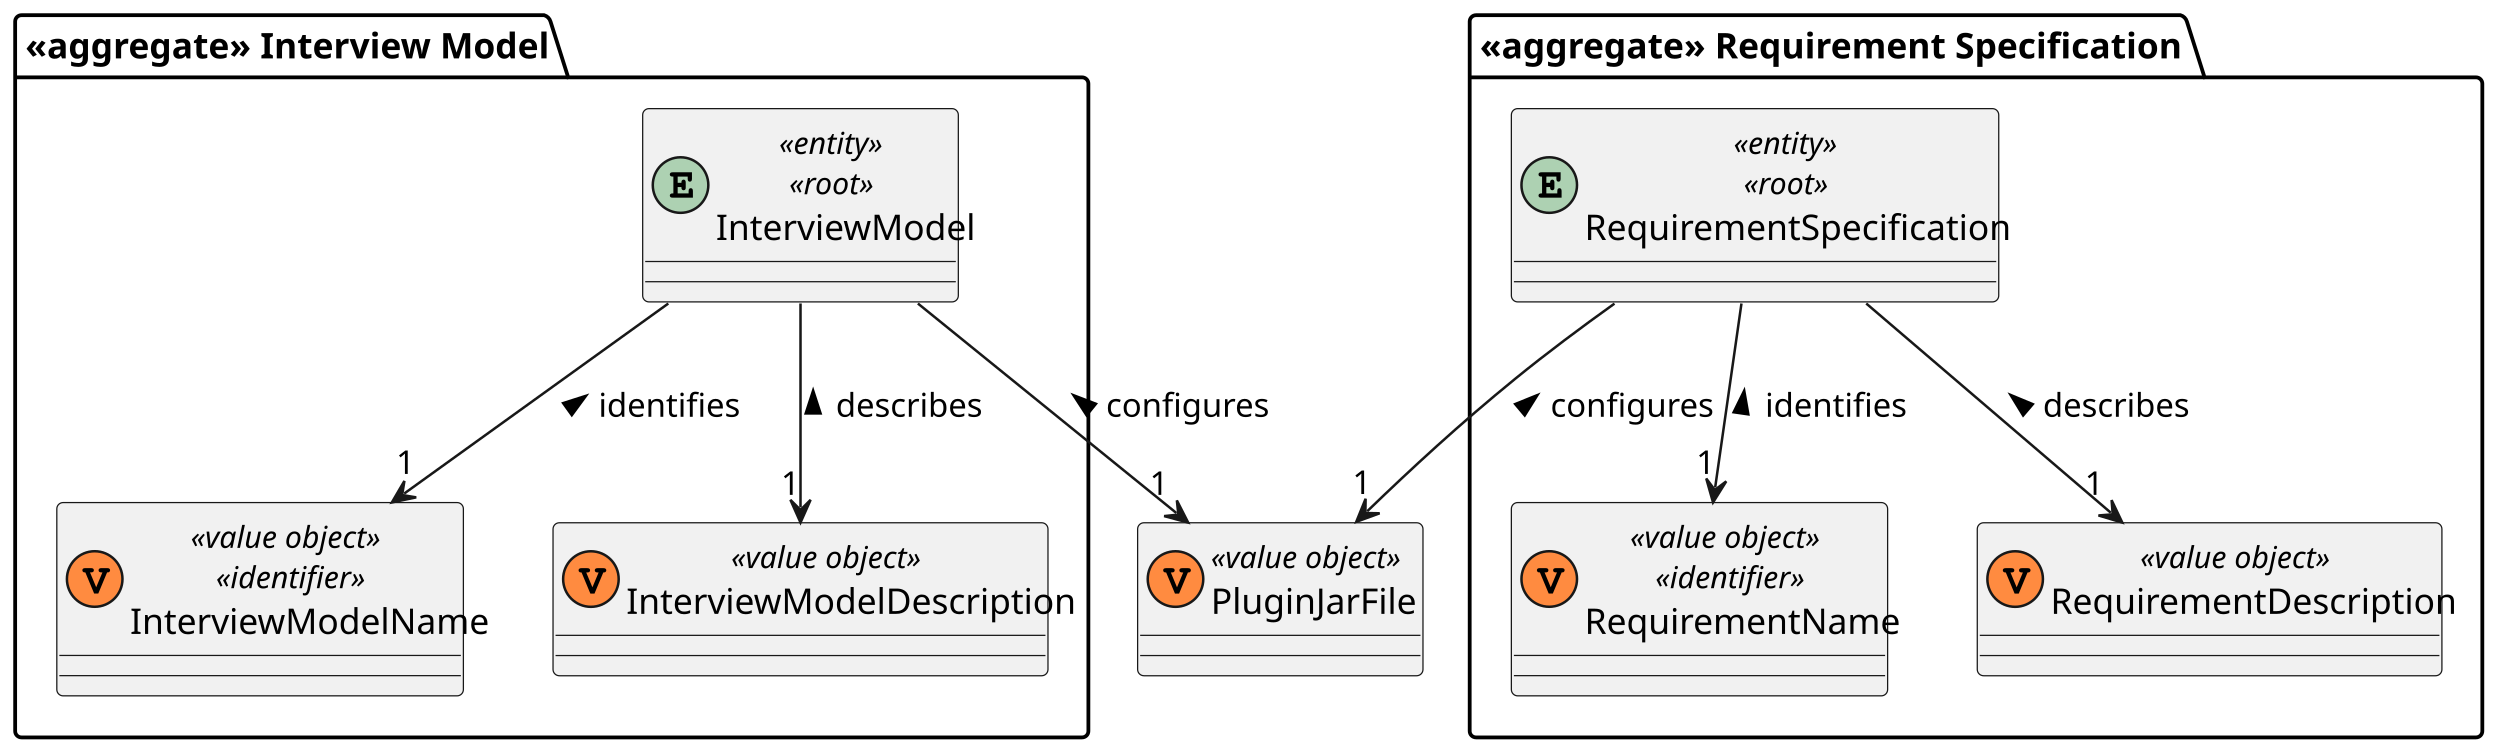
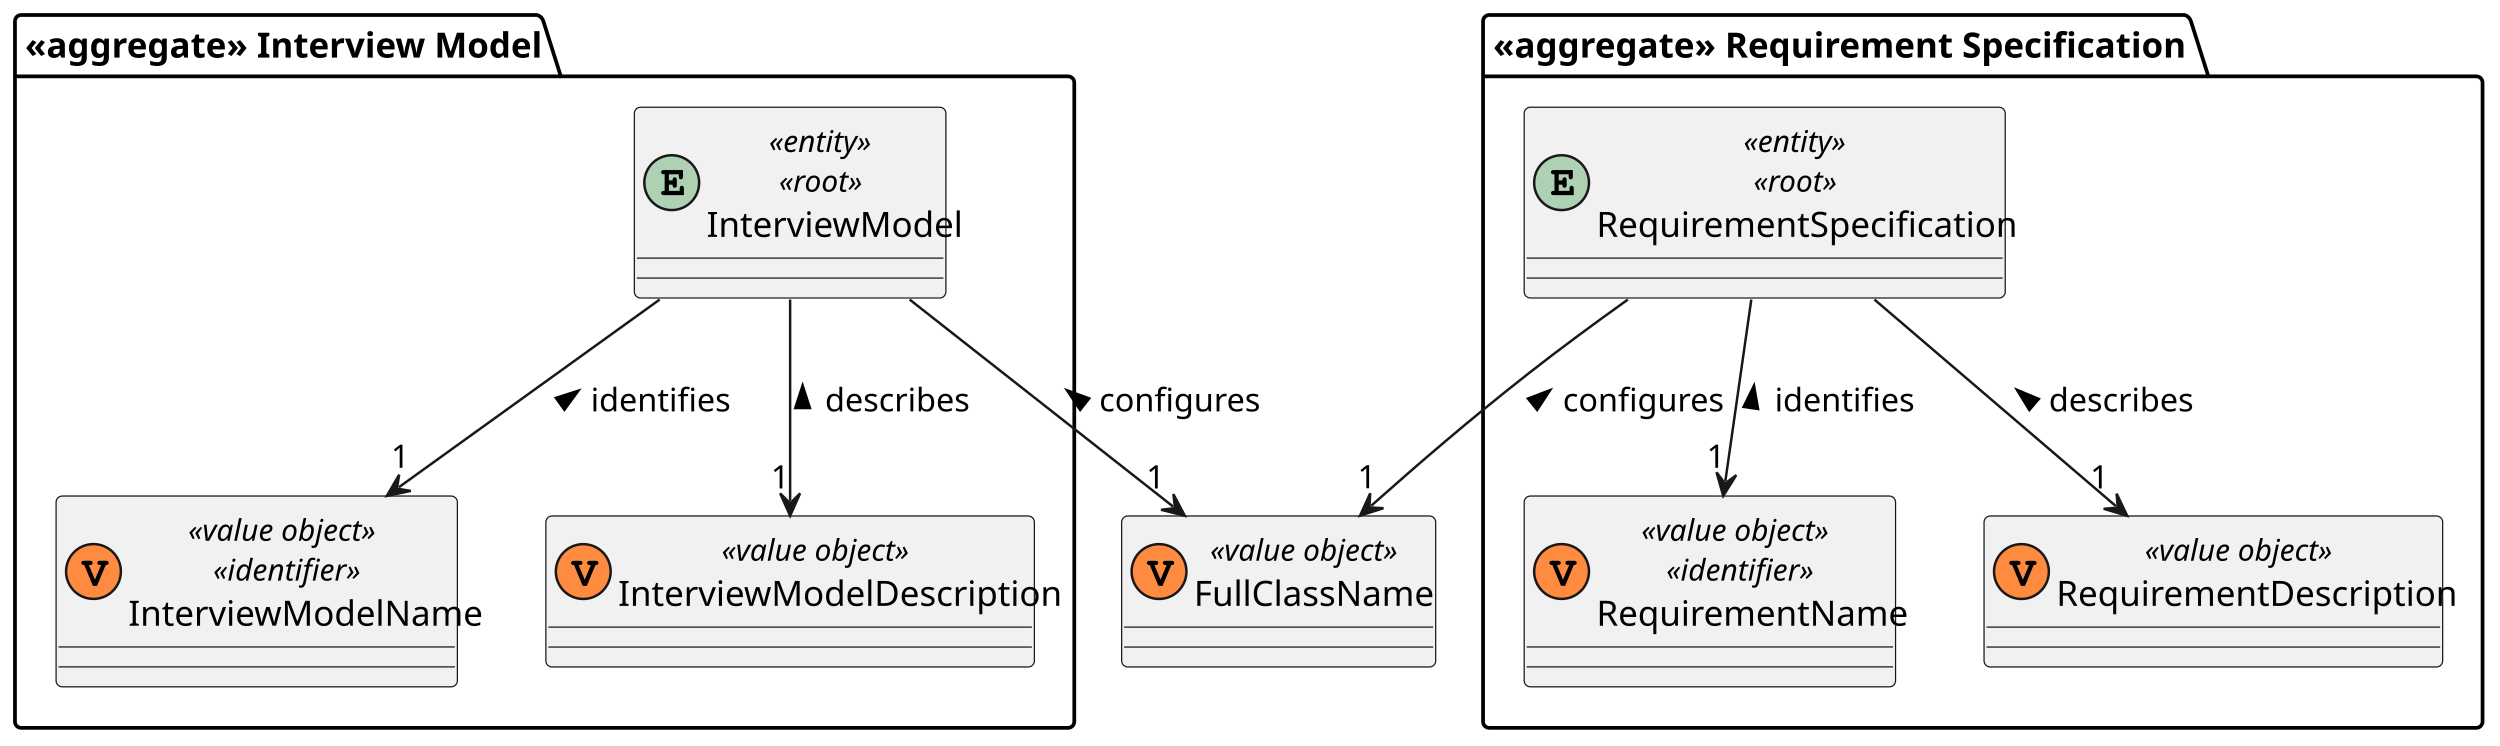
- <svg xmlns="http://www.w3.org/2000/svg" contentStyleType="text/css" height="299px" preserveAspectRatio="none" style="width:990px;height:299px;background:#FFFFFF;" version="1.1" viewBox="0 0 990 299" width="990px" zoomAndPan="magnify">
+ <svg xmlns="http://www.w3.org/2000/svg" contentStyleType="text/css" height="299px" preserveAspectRatio="none" style="width:1003px;height:299px;background:#FFFFFF;" version="1.1" viewBox="0 0 1003 299" width="1003px" zoomAndPan="magnify">
  <defs />
  <g>
    <g id="cluster_&lt;&lt;aggregate&gt;&gt; Interview Model">
      <path d="M8.5,6.014 L215.5,6.014 A3.75,3.75 0 0 1 218,8.514 L225,30.635 L428.5,30.635 A2.5,2.5 0 0 1 431,33.135 L431,289.514 A2.5,2.5 0 0 1 428.5,292.014 L8.5,292.014 A2.5,2.5 0 0 1 6,289.514 L6,8.514 A2.5,2.5 0 0 1 8.5,6.014 " fill="none" style="stroke:#000000;stroke-width:1.5;" />
      <line style="stroke:#000000;stroke-width:1.5;" x1="6" x2="225" y1="30.635" y2="30.635" />
      <text fill="#000000" font-family="sans-serif" font-size="14" font-weight="bold" lengthAdjust="spacing" textLength="206" x="10" y="23.121">«aggregate» Interview Model</text>
    </g>
    <g id="cluster_&lt;&lt;aggregate&gt;&gt; Requirement Specification">
-       <path d="M584.5,6.014 L863.5,6.014 A3.75,3.75 0 0 1 866,8.514 L873,30.635 L980.5,30.635 A2.5,2.5 0 0 1 983,33.135 L983,289.514 A2.5,2.5 0 0 1 980.5,292.014 L584.5,292.014 A2.5,2.5 0 0 1 582,289.514 L582,8.514 A2.5,2.5 0 0 1 584.5,6.014 " fill="none" style="stroke:#000000;stroke-width:1.5;" />
-       <line style="stroke:#000000;stroke-width:1.5;" x1="582" x2="873" y1="30.635" y2="30.635" />
-       <text fill="#000000" font-family="sans-serif" font-size="14" font-weight="bold" lengthAdjust="spacing" textLength="278" x="586" y="23.121">«aggregate» Requirement Specification</text>
+       <path d="M597.5,6.014 L876.5,6.014 A3.75,3.75 0 0 1 879,8.514 L886,30.635 L993.5,30.635 A2.5,2.5 0 0 1 996,33.135 L996,289.514 A2.5,2.5 0 0 1 993.5,292.014 L597.5,292.014 A2.5,2.5 0 0 1 595,289.514 L595,8.514 A2.5,2.5 0 0 1 597.5,6.014 " fill="none" style="stroke:#000000;stroke-width:1.5;" />
+       <line style="stroke:#000000;stroke-width:1.5;" x1="595" x2="886" y1="30.635" y2="30.635" />
+       <text fill="#000000" font-family="sans-serif" font-size="14" font-weight="bold" lengthAdjust="spacing" textLength="278" x="599" y="23.121">«aggregate» Requirement Specification</text>
    </g>
    <g id="elem_InterviewModel">
      <rect codeLine="6" fill="#F1F1F1" height="76.543" id="InterviewModel" rx="2.5" ry="2.5" style="stroke:#181818;stroke-width:0.5;" width="125" x="254.5" y="43.014" />
      <ellipse cx="269.5" cy="73.285" fill="#ADD1B2" rx="11" ry="11" style="stroke:#181818;stroke-width:1.0;" />
      <path d="M268.359,74.082 L268.359,76.582 L272.688,76.582 L272.688,75.66 Q272.688,75.051 272.922,74.785 Q273.172,74.519 273.547,74.519 Q273.922,74.519 274.156,74.785 Q274.391,75.051 274.391,75.66 L274.391,78.285 L266.391,78.285 Q265.766,78.285 265.5,78.051 Q265.25,77.816 265.25,77.426 Q265.25,77.051 265.516,76.816 Q265.781,76.582 266.391,76.582 L266.656,76.582 L266.656,69.926 L266.391,69.926 Q265.766,69.926 265.5,69.691 Q265.25,69.457 265.25,69.066 Q265.25,68.691 265.5,68.457 Q265.766,68.223 266.391,68.223 L274.016,68.223 L274.016,70.816 Q274.016,71.426 273.781,71.691 Q273.562,71.941 273.172,71.941 Q272.797,71.941 272.562,71.691 Q272.328,71.426 272.328,70.816 L272.328,69.926 L268.359,69.926 L268.359,72.379 L269.844,72.379 Q269.844,71.723 269.969,71.535 Q270.234,71.129 270.703,71.129 Q271.078,71.129 271.312,71.394 Q271.547,71.644 271.547,72.254 L271.547,74.223 Q271.547,74.769 271.422,74.957 Q271.156,75.348 270.703,75.348 Q270.234,75.348 269.969,74.941 Q269.844,74.754 269.844,74.082 L268.359,74.082 Z " fill="#000000" />
      <text fill="#000000" font-family="sans-serif" font-size="12" font-style="italic" lengthAdjust="spacing" textLength="43" x="308.5" y="60.963">«entity»</text>
      <text fill="#000000" font-family="sans-serif" font-size="12" font-style="italic" lengthAdjust="spacing" textLength="35" x="312.5" y="76.924">«root»</text>
      <text fill="#000000" font-family="sans-serif" font-size="14" lengthAdjust="spacing" textLength="93" x="283.5" y="95.043">InterviewModel</text>
      <line style="stroke:#181818;stroke-width:0.5;" x1="255.5" x2="378.5" y1="103.557" y2="103.557" />
      <line style="stroke:#181818;stroke-width:0.5;" x1="255.5" x2="378.5" y1="111.557" y2="111.557" />
    </g>
    <g id="elem_InterviewModelName">
      <rect codeLine="7" fill="#F1F1F1" height="76.543" id="InterviewModelName" rx="2.5" ry="2.5" style="stroke:#181818;stroke-width:0.5;" width="161" x="22.5" y="199.014" />
      <ellipse cx="37.5" cy="229.285" fill="#FF8B40" rx="11" ry="11" style="stroke:#181818;stroke-width:1.0;" />
      <path d="M38.094,232.551 L40.562,226.676 L40.172,226.676 Q39.562,226.676 39.297,226.441 Q39.031,226.207 39.031,225.816 Q39.031,225.441 39.297,225.207 Q39.562,224.973 40.172,224.973 L42.453,224.973 Q43.062,224.973 43.328,225.207 Q43.594,225.441 43.594,225.816 Q43.594,226.285 43.188,226.551 Q43,226.676 42.406,226.676 L38.922,235.035 L37.281,235.035 L33.797,226.676 Q33.203,226.676 33.016,226.551 Q32.609,226.285 32.609,225.816 Q32.609,225.441 32.875,225.207 Q33.141,224.973 33.75,224.973 L36.047,224.973 Q36.656,224.973 36.906,225.207 Q37.172,225.441 37.172,225.816 Q37.172,226.207 36.906,226.441 Q36.656,226.676 36.047,226.676 L35.641,226.676 L38.094,232.551 Z " fill="#000000" />
      <text fill="#000000" font-family="sans-serif" font-size="12" font-style="italic" lengthAdjust="spacing" textLength="81" x="75.5" y="216.963">«value object»</text>
      <text fill="#000000" font-family="sans-serif" font-size="12" font-style="italic" lengthAdjust="spacing" textLength="61" x="85.5" y="232.924">«identifier»</text>
      <text fill="#000000" font-family="sans-serif" font-size="14" lengthAdjust="spacing" textLength="129" x="51.5" y="251.043">InterviewModelName</text>
      <line style="stroke:#181818;stroke-width:0.5;" x1="23.5" x2="182.5" y1="259.557" y2="259.557" />
      <line style="stroke:#181818;stroke-width:0.5;" x1="23.5" x2="182.5" y1="267.557" y2="267.557" />
    </g>
    <g id="elem_InterviewModelDescription">
      <rect codeLine="8" fill="#F1F1F1" height="60.582" id="InterviewModelDescription" rx="2.5" ry="2.5" style="stroke:#181818;stroke-width:0.5;" width="196" x="219" y="207.014" />
      <ellipse cx="234" cy="229.305" fill="#FF8B40" rx="11" ry="11" style="stroke:#181818;stroke-width:1.0;" />
      <path d="M234.594,232.57 L237.062,226.695 L236.672,226.695 Q236.062,226.695 235.797,226.461 Q235.531,226.227 235.531,225.836 Q235.531,225.461 235.797,225.227 Q236.062,224.992 236.672,224.992 L238.953,224.992 Q239.562,224.992 239.828,225.227 Q240.094,225.461 240.094,225.836 Q240.094,226.305 239.688,226.57 Q239.5,226.695 238.906,226.695 L235.422,235.055 L233.781,235.055 L230.297,226.695 Q229.703,226.695 229.516,226.57 Q229.109,226.305 229.109,225.836 Q229.109,225.461 229.375,225.227 Q229.641,224.992 230.25,224.992 L232.547,224.992 Q233.156,224.992 233.406,225.227 Q233.672,225.461 233.672,225.836 Q233.672,226.227 233.406,226.461 Q233.156,226.695 232.547,226.695 L232.141,226.695 L234.594,232.57 Z " fill="#000000" />
      <text fill="#000000" font-family="sans-serif" font-size="12" font-style="italic" lengthAdjust="spacing" textLength="81" x="289.5" y="224.963">«value object»</text>
      <text fill="#000000" font-family="sans-serif" font-size="14" lengthAdjust="spacing" textLength="164" x="248" y="243.082">InterviewModelDescription</text>
      <line style="stroke:#181818;stroke-width:0.5;" x1="220" x2="414" y1="251.596" y2="251.596" />
      <line style="stroke:#181818;stroke-width:0.5;" x1="220" x2="414" y1="259.596" y2="259.596" />
    </g>
    <g id="elem_RequirementSpecification">
-       <rect codeLine="12" fill="#F1F1F1" height="76.543" id="RequirementSpecification" rx="2.5" ry="2.5" style="stroke:#181818;stroke-width:0.5;" width="193" x="598.5" y="43.014" />
-       <ellipse cx="613.5" cy="73.285" fill="#ADD1B2" rx="11" ry="11" style="stroke:#181818;stroke-width:1.0;" />
-       <path d="M612.359,74.082 L612.359,76.582 L616.688,76.582 L616.688,75.66 Q616.688,75.051 616.922,74.785 Q617.172,74.519 617.547,74.519 Q617.922,74.519 618.156,74.785 Q618.391,75.051 618.391,75.66 L618.391,78.285 L610.391,78.285 Q609.766,78.285 609.5,78.051 Q609.25,77.816 609.25,77.426 Q609.25,77.051 609.516,76.816 Q609.781,76.582 610.391,76.582 L610.656,76.582 L610.656,69.926 L610.391,69.926 Q609.766,69.926 609.5,69.691 Q609.25,69.457 609.25,69.066 Q609.25,68.691 609.5,68.457 Q609.766,68.223 610.391,68.223 L618.016,68.223 L618.016,70.816 Q618.016,71.426 617.781,71.691 Q617.562,71.941 617.172,71.941 Q616.797,71.941 616.562,71.691 Q616.328,71.426 616.328,70.816 L616.328,69.926 L612.359,69.926 L612.359,72.379 L613.844,72.379 Q613.844,71.723 613.969,71.535 Q614.234,71.129 614.703,71.129 Q615.078,71.129 615.312,71.394 Q615.547,71.644 615.547,72.254 L615.547,74.223 Q615.547,74.769 615.422,74.957 Q615.156,75.348 614.703,75.348 Q614.234,75.348 613.969,74.941 Q613.844,74.754 613.844,74.082 L612.359,74.082 Z " fill="#000000" />
-       <text fill="#000000" font-family="sans-serif" font-size="12" font-style="italic" lengthAdjust="spacing" textLength="43" x="686.5" y="60.963">«entity»</text>
-       <text fill="#000000" font-family="sans-serif" font-size="12" font-style="italic" lengthAdjust="spacing" textLength="35" x="690.5" y="76.924">«root»</text>
-       <text fill="#000000" font-family="sans-serif" font-size="14" lengthAdjust="spacing" textLength="161" x="627.5" y="95.043">RequirementSpecification</text>
-       <line style="stroke:#181818;stroke-width:0.5;" x1="599.5" x2="790.5" y1="103.557" y2="103.557" />
-       <line style="stroke:#181818;stroke-width:0.5;" x1="599.5" x2="790.5" y1="111.557" y2="111.557" />
+       <rect codeLine="12" fill="#F1F1F1" height="76.543" id="RequirementSpecification" rx="2.5" ry="2.5" style="stroke:#181818;stroke-width:0.5;" width="193" x="611.5" y="43.014" />
+       <ellipse cx="626.5" cy="73.285" fill="#ADD1B2" rx="11" ry="11" style="stroke:#181818;stroke-width:1.0;" />
+       <path d="M625.359,74.082 L625.359,76.582 L629.688,76.582 L629.688,75.66 Q629.688,75.051 629.922,74.785 Q630.172,74.519 630.547,74.519 Q630.922,74.519 631.156,74.785 Q631.391,75.051 631.391,75.66 L631.391,78.285 L623.391,78.285 Q622.766,78.285 622.5,78.051 Q622.25,77.816 622.25,77.426 Q622.25,77.051 622.516,76.816 Q622.781,76.582 623.391,76.582 L623.656,76.582 L623.656,69.926 L623.391,69.926 Q622.766,69.926 622.5,69.691 Q622.25,69.457 622.25,69.066 Q622.25,68.691 622.5,68.457 Q622.766,68.223 623.391,68.223 L631.016,68.223 L631.016,70.816 Q631.016,71.426 630.781,71.691 Q630.562,71.941 630.172,71.941 Q629.797,71.941 629.562,71.691 Q629.328,71.426 629.328,70.816 L629.328,69.926 L625.359,69.926 L625.359,72.379 L626.844,72.379 Q626.844,71.723 626.969,71.535 Q627.234,71.129 627.703,71.129 Q628.078,71.129 628.312,71.394 Q628.547,71.644 628.547,72.254 L628.547,74.223 Q628.547,74.769 628.422,74.957 Q628.156,75.348 627.703,75.348 Q627.234,75.348 626.969,74.941 Q626.844,74.754 626.844,74.082 L625.359,74.082 Z " fill="#000000" />
+       <text fill="#000000" font-family="sans-serif" font-size="12" font-style="italic" lengthAdjust="spacing" textLength="43" x="699.5" y="60.963">«entity»</text>
+       <text fill="#000000" font-family="sans-serif" font-size="12" font-style="italic" lengthAdjust="spacing" textLength="35" x="703.5" y="76.924">«root»</text>
+       <text fill="#000000" font-family="sans-serif" font-size="14" lengthAdjust="spacing" textLength="161" x="640.5" y="95.043">RequirementSpecification</text>
+       <line style="stroke:#181818;stroke-width:0.5;" x1="612.5" x2="803.5" y1="103.557" y2="103.557" />
+       <line style="stroke:#181818;stroke-width:0.5;" x1="612.5" x2="803.5" y1="111.557" y2="111.557" />
    </g>
    <g id="elem_RequirementName">
-       <rect codeLine="13" fill="#F1F1F1" height="76.543" id="RequirementName" rx="2.5" ry="2.5" style="stroke:#181818;stroke-width:0.5;" width="149" x="598.5" y="199.014" />
-       <ellipse cx="613.5" cy="229.285" fill="#FF8B40" rx="11" ry="11" style="stroke:#181818;stroke-width:1.0;" />
-       <path d="M614.094,232.551 L616.562,226.676 L616.172,226.676 Q615.562,226.676 615.297,226.441 Q615.031,226.207 615.031,225.816 Q615.031,225.441 615.297,225.207 Q615.562,224.973 616.172,224.973 L618.453,224.973 Q619.062,224.973 619.328,225.207 Q619.594,225.441 619.594,225.816 Q619.594,226.285 619.188,226.551 Q619,226.676 618.406,226.676 L614.922,235.035 L613.281,235.035 L609.797,226.676 Q609.203,226.676 609.016,226.551 Q608.609,226.285 608.609,225.816 Q608.609,225.441 608.875,225.207 Q609.141,224.973 609.75,224.973 L612.047,224.973 Q612.656,224.973 612.906,225.207 Q613.172,225.441 613.172,225.816 Q613.172,226.207 612.906,226.441 Q612.656,226.676 612.047,226.676 L611.641,226.676 L614.094,232.551 Z " fill="#000000" />
-       <text fill="#000000" font-family="sans-serif" font-size="12" font-style="italic" lengthAdjust="spacing" textLength="81" x="645.5" y="216.963">«value object»</text>
-       <text fill="#000000" font-family="sans-serif" font-size="12" font-style="italic" lengthAdjust="spacing" textLength="61" x="655.5" y="232.924">«identifier»</text>
-       <text fill="#000000" font-family="sans-serif" font-size="14" lengthAdjust="spacing" textLength="117" x="627.5" y="251.043">RequirementName</text>
-       <line style="stroke:#181818;stroke-width:0.5;" x1="599.5" x2="746.5" y1="259.557" y2="259.557" />
-       <line style="stroke:#181818;stroke-width:0.5;" x1="599.5" x2="746.5" y1="267.557" y2="267.557" />
+       <rect codeLine="13" fill="#F1F1F1" height="76.543" id="RequirementName" rx="2.5" ry="2.5" style="stroke:#181818;stroke-width:0.5;" width="149" x="611.5" y="199.014" />
+       <ellipse cx="626.5" cy="229.285" fill="#FF8B40" rx="11" ry="11" style="stroke:#181818;stroke-width:1.0;" />
+       <path d="M627.094,232.551 L629.562,226.676 L629.172,226.676 Q628.562,226.676 628.297,226.441 Q628.031,226.207 628.031,225.816 Q628.031,225.441 628.297,225.207 Q628.562,224.973 629.172,224.973 L631.453,224.973 Q632.062,224.973 632.328,225.207 Q632.594,225.441 632.594,225.816 Q632.594,226.285 632.188,226.551 Q632,226.676 631.406,226.676 L627.922,235.035 L626.281,235.035 L622.797,226.676 Q622.203,226.676 622.016,226.551 Q621.609,226.285 621.609,225.816 Q621.609,225.441 621.875,225.207 Q622.141,224.973 622.75,224.973 L625.047,224.973 Q625.656,224.973 625.906,225.207 Q626.172,225.441 626.172,225.816 Q626.172,226.207 625.906,226.441 Q625.656,226.676 625.047,226.676 L624.641,226.676 L627.094,232.551 Z " fill="#000000" />
+       <text fill="#000000" font-family="sans-serif" font-size="12" font-style="italic" lengthAdjust="spacing" textLength="81" x="658.5" y="216.963">«value object»</text>
+       <text fill="#000000" font-family="sans-serif" font-size="12" font-style="italic" lengthAdjust="spacing" textLength="61" x="668.5" y="232.924">«identifier»</text>
+       <text fill="#000000" font-family="sans-serif" font-size="14" lengthAdjust="spacing" textLength="117" x="640.5" y="251.043">RequirementName</text>
+       <line style="stroke:#181818;stroke-width:0.5;" x1="612.5" x2="759.5" y1="259.557" y2="259.557" />
+       <line style="stroke:#181818;stroke-width:0.5;" x1="612.5" x2="759.5" y1="267.557" y2="267.557" />
    </g>
    <g id="elem_RequirementDescription">
-       <rect codeLine="14" fill="#F1F1F1" height="60.582" id="RequirementDescription" rx="2.5" ry="2.5" style="stroke:#181818;stroke-width:0.5;" width="184" x="783" y="207.014" />
-       <ellipse cx="798" cy="229.305" fill="#FF8B40" rx="11" ry="11" style="stroke:#181818;stroke-width:1.0;" />
-       <path d="M798.594,232.57 L801.062,226.695 L800.672,226.695 Q800.062,226.695 799.797,226.461 Q799.531,226.227 799.531,225.836 Q799.531,225.461 799.797,225.227 Q800.062,224.992 800.672,224.992 L802.953,224.992 Q803.562,224.992 803.828,225.227 Q804.094,225.461 804.094,225.836 Q804.094,226.305 803.688,226.57 Q803.5,226.695 802.906,226.695 L799.422,235.055 L797.781,235.055 L794.297,226.695 Q793.703,226.695 793.516,226.57 Q793.109,226.305 793.109,225.836 Q793.109,225.461 793.375,225.227 Q793.641,224.992 794.25,224.992 L796.547,224.992 Q797.156,224.992 797.406,225.227 Q797.672,225.461 797.672,225.836 Q797.672,226.227 797.406,226.461 Q797.156,226.695 796.547,226.695 L796.141,226.695 L798.594,232.57 Z " fill="#000000" />
-       <text fill="#000000" font-family="sans-serif" font-size="12" font-style="italic" lengthAdjust="spacing" textLength="81" x="847.5" y="224.963">«value object»</text>
-       <text fill="#000000" font-family="sans-serif" font-size="14" lengthAdjust="spacing" textLength="152" x="812" y="243.082">RequirementDescription</text>
-       <line style="stroke:#181818;stroke-width:0.5;" x1="784" x2="966" y1="251.596" y2="251.596" />
-       <line style="stroke:#181818;stroke-width:0.5;" x1="784" x2="966" y1="259.596" y2="259.596" />
+       <rect codeLine="14" fill="#F1F1F1" height="60.582" id="RequirementDescription" rx="2.5" ry="2.5" style="stroke:#181818;stroke-width:0.5;" width="184" x="796" y="207.014" />
+       <ellipse cx="811" cy="229.305" fill="#FF8B40" rx="11" ry="11" style="stroke:#181818;stroke-width:1.0;" />
+       <path d="M811.594,232.57 L814.062,226.695 L813.672,226.695 Q813.062,226.695 812.797,226.461 Q812.531,226.227 812.531,225.836 Q812.531,225.461 812.797,225.227 Q813.062,224.992 813.672,224.992 L815.953,224.992 Q816.562,224.992 816.828,225.227 Q817.094,225.461 817.094,225.836 Q817.094,226.305 816.688,226.57 Q816.5,226.695 815.906,226.695 L812.422,235.055 L810.781,235.055 L807.297,226.695 Q806.703,226.695 806.516,226.57 Q806.109,226.305 806.109,225.836 Q806.109,225.461 806.375,225.227 Q806.641,224.992 807.25,224.992 L809.547,224.992 Q810.156,224.992 810.406,225.227 Q810.672,225.461 810.672,225.836 Q810.672,226.227 810.406,226.461 Q810.156,226.695 809.547,226.695 L809.141,226.695 L811.594,232.57 Z " fill="#000000" />
+       <text fill="#000000" font-family="sans-serif" font-size="12" font-style="italic" lengthAdjust="spacing" textLength="81" x="860.5" y="224.963">«value object»</text>
+       <text fill="#000000" font-family="sans-serif" font-size="14" lengthAdjust="spacing" textLength="152" x="825" y="243.082">RequirementDescription</text>
+       <line style="stroke:#181818;stroke-width:0.5;" x1="797" x2="979" y1="251.596" y2="251.596" />
+       <line style="stroke:#181818;stroke-width:0.5;" x1="797" x2="979" y1="259.596" y2="259.596" />
    </g>
-     <g id="elem_PluginJarFile">
-       <rect codeLine="3" fill="#F1F1F1" height="60.582" id="PluginJarFile" rx="2.5" ry="2.5" style="stroke:#181818;stroke-width:0.5;" width="113" x="450.5" y="207.014" />
-       <ellipse cx="465.5" cy="229.305" fill="#FF8B40" rx="11" ry="11" style="stroke:#181818;stroke-width:1.0;" />
-       <path d="M466.094,232.57 L468.562,226.695 L468.172,226.695 Q467.562,226.695 467.297,226.461 Q467.031,226.227 467.031,225.836 Q467.031,225.461 467.297,225.227 Q467.562,224.992 468.172,224.992 L470.453,224.992 Q471.062,224.992 471.328,225.227 Q471.594,225.461 471.594,225.836 Q471.594,226.305 471.188,226.57 Q471,226.695 470.406,226.695 L466.922,235.055 L465.281,235.055 L461.797,226.695 Q461.203,226.695 461.016,226.57 Q460.609,226.305 460.609,225.836 Q460.609,225.461 460.875,225.227 Q461.141,224.992 461.75,224.992 L464.047,224.992 Q464.656,224.992 464.906,225.227 Q465.172,225.461 465.172,225.836 Q465.172,226.227 464.906,226.461 Q464.656,226.695 464.047,226.695 L463.641,226.695 L466.094,232.57 Z " fill="#000000" />
-       <text fill="#000000" font-family="sans-serif" font-size="12" font-style="italic" lengthAdjust="spacing" textLength="81" x="479.5" y="224.963">«value object»</text>
-       <text fill="#000000" font-family="sans-serif" font-size="14" lengthAdjust="spacing" textLength="81" x="479.5" y="243.082">PluginJarFile</text>
-       <line style="stroke:#181818;stroke-width:0.5;" x1="451.5" x2="562.5" y1="251.596" y2="251.596" />
-       <line style="stroke:#181818;stroke-width:0.5;" x1="451.5" x2="562.5" y1="259.596" y2="259.596" />
+     <g id="elem_FullClassName">
+       <rect codeLine="3" fill="#F1F1F1" height="60.582" id="FullClassName" rx="2.5" ry="2.5" style="stroke:#181818;stroke-width:0.5;" width="126" x="450" y="207.014" />
+       <ellipse cx="465" cy="229.305" fill="#FF8B40" rx="11" ry="11" style="stroke:#181818;stroke-width:1.0;" />
+       <path d="M465.594,232.57 L468.062,226.695 L467.672,226.695 Q467.062,226.695 466.797,226.461 Q466.531,226.227 466.531,225.836 Q466.531,225.461 466.797,225.227 Q467.062,224.992 467.672,224.992 L469.953,224.992 Q470.562,224.992 470.828,225.227 Q471.094,225.461 471.094,225.836 Q471.094,226.305 470.688,226.57 Q470.5,226.695 469.906,226.695 L466.422,235.055 L464.781,235.055 L461.297,226.695 Q460.703,226.695 460.516,226.57 Q460.109,226.305 460.109,225.836 Q460.109,225.461 460.375,225.227 Q460.641,224.992 461.25,224.992 L463.547,224.992 Q464.156,224.992 464.406,225.227 Q464.672,225.461 464.672,225.836 Q464.672,226.227 464.406,226.461 Q464.156,226.695 463.547,226.695 L463.141,226.695 L465.594,232.57 Z " fill="#000000" />
+       <text fill="#000000" font-family="sans-serif" font-size="12" font-style="italic" lengthAdjust="spacing" textLength="81" x="485.5" y="224.963">«value object»</text>
+       <text fill="#000000" font-family="sans-serif" font-size="14" lengthAdjust="spacing" textLength="94" x="479" y="243.082">FullClassName</text>
+       <line style="stroke:#181818;stroke-width:0.5;" x1="451" x2="575" y1="251.596" y2="251.596" />
+       <line style="stroke:#181818;stroke-width:0.5;" x1="451" x2="575" y1="259.596" y2="259.596" />
    </g>
    <g id="link_InterviewModel_InterviewModelName">
      <path codeLine="17" d="M264.65,120.184 C231.36,144.144 193.3,171.529 160.05,195.459 " fill="none" id="InterviewModel-to-InterviewModelName" style="stroke:#181818;stroke-width:1.0;" />
      <polygon fill="#181818" points="155.18,198.964,164.821,196.953,159.238,196.043,160.148,190.46,155.18,198.964" style="stroke:#181818;stroke-width:1.0;" />
      <polygon fill="#000000" points="232.058,156.739,223,159.637,226.433,164.407,232.058,156.739" style="stroke:#000000;stroke-width:1.0;" />
      <text fill="#000000" font-family="sans-serif" font-size="13" lengthAdjust="spacing" textLength="51" x="237" y="165.042">identifies</text>
      <text fill="#000000" font-family="sans-serif" font-size="13" lengthAdjust="spacing" textLength="7" x="156.851" y="187.678">1</text>
    </g>
    <g id="link_InterviewModel_InterviewModelDescription">
      <path codeLine="18" d="M317,120.184 C317,146.904 317,176.244 317,200.934 " fill="none" id="InterviewModel-to-InterviewModelDescription" style="stroke:#181818;stroke-width:1.0;" />
      <polygon fill="#181818" points="317,206.934,321,197.934,317,201.934,313,197.934,317,206.934" style="stroke:#181818;stroke-width:1.0;" />
      <polygon fill="#000000" points="322,154.659,319.061,163.704,324.939,163.704,322,154.659" style="stroke:#000000;stroke-width:1.0;" />
      <text fill="#000000" font-family="sans-serif" font-size="13" lengthAdjust="spacing" textLength="56" x="331" y="165.042">describes</text>
      <text fill="#000000" font-family="sans-serif" font-size="13" lengthAdjust="spacing" textLength="7" x="309.278" y="195.975">1</text>
    </g>
-     <g id="link_InterviewModel_PluginJarFile">
-       <path codeLine="19" d="M363.48,120.184 C396.44,146.904 435.389,178.465 465.849,203.155 " fill="none" id="InterviewModel-to-PluginJarFile" style="stroke:#181818;stroke-width:1.0;" />
-       <polygon fill="#181818" points="470.51,206.934,466.037,198.159,466.626,203.785,461,204.374,470.51,206.934" style="stroke:#181818;stroke-width:1.0;" />
-       <polygon fill="#000000" points="425.116,156.511,430.292,164.489,433.993,159.923,425.116,156.511" style="stroke:#000000;stroke-width:1.0;" />
-       <text fill="#000000" font-family="sans-serif" font-size="13" lengthAdjust="spacing" textLength="59" x="438" y="165.042">configures</text>
-       <text fill="#000000" font-family="sans-serif" font-size="13" lengthAdjust="spacing" textLength="7" x="455.262" y="195.975">1</text>
+     <g id="link_InterviewModel_FullClassName">
+       <path codeLine="19" d="M364.95,120.184 C398.95,146.904 439.212,178.537 470.642,203.227 " fill="none" id="InterviewModel-to-FullClassName" style="stroke:#181818;stroke-width:1.0;" />
+       <polygon fill="#181818" points="475.36,206.934,470.754,198.228,471.428,203.845,465.812,204.519,475.36,206.934" style="stroke:#181818;stroke-width:1.0;" />
+       <polygon fill="#000000" points="428.068,156.57,433.365,164.469,436.997,159.847,428.068,156.57" style="stroke:#000000;stroke-width:1.0;" />
+       <text fill="#000000" font-family="sans-serif" font-size="13" lengthAdjust="spacing" textLength="59" x="441" y="165.042">configures</text>
+       <text fill="#000000" font-family="sans-serif" font-size="13" lengthAdjust="spacing" textLength="7" x="459.875" y="195.975">1</text>
    </g>
    <g id="link_RequirementSpecification_RequirementName">
-       <path codeLine="21" d="M689.62,120.184 C686.2,144.144 682.629,169.094 679.209,193.024 " fill="none" id="RequirementSpecification-to-RequirementName" style="stroke:#181818;stroke-width:1.0;" />
-       <polygon fill="#181818" points="678.36,198.964,683.593,190.62,679.067,194.014,675.673,189.488,678.36,198.964" style="stroke:#181818;stroke-width:1.0;" />
-       <polygon fill="#000000" points="690.707,154.709,686.518,163.248,692.337,164.079,690.707,154.709" style="stroke:#000000;stroke-width:1.0;" />
-       <text fill="#000000" font-family="sans-serif" font-size="13" lengthAdjust="spacing" textLength="51" x="699" y="165.042">identifies</text>
-       <text fill="#000000" font-family="sans-serif" font-size="13" lengthAdjust="spacing" textLength="7" x="671.691" y="187.678">1</text>
+       <path codeLine="21" d="M702.62,120.184 C699.2,144.144 695.629,169.094 692.209,193.024 " fill="none" id="RequirementSpecification-to-RequirementName" style="stroke:#181818;stroke-width:1.0;" />
+       <polygon fill="#181818" points="691.36,198.964,696.593,190.62,692.067,194.014,688.673,189.488,691.36,198.964" style="stroke:#181818;stroke-width:1.0;" />
+       <polygon fill="#000000" points="703.707,154.709,699.518,163.248,705.337,164.079,703.707,154.709" style="stroke:#000000;stroke-width:1.0;" />
+       <text fill="#000000" font-family="sans-serif" font-size="13" lengthAdjust="spacing" textLength="51" x="712" y="165.042">identifies</text>
+       <text fill="#000000" font-family="sans-serif" font-size="13" lengthAdjust="spacing" textLength="7" x="684.691" y="187.678">1</text>
    </g>
    <g id="link_RequirementSpecification_RequirementDescription">
-       <path codeLine="22" d="M739.03,120.184 C770.26,146.904 807.011,178.343 835.871,203.033 " fill="none" id="RequirementSpecification-to-RequirementDescription" style="stroke:#181818;stroke-width:1.0;" />
-       <polygon fill="#181818" points="840.43,206.934,836.192,198.043,836.631,203.683,830.991,204.123,840.43,206.934" style="stroke:#181818;stroke-width:1.0;" />
-       <polygon fill="#000000" points="796.201,156.409,801.163,164.522,804.984,160.056,796.201,156.409" style="stroke:#000000;stroke-width:1.0;" />
-       <text fill="#000000" font-family="sans-serif" font-size="13" lengthAdjust="spacing" textLength="56" x="809" y="165.042">describes</text>
-       <text fill="#000000" font-family="sans-serif" font-size="13" lengthAdjust="spacing" textLength="7" x="825.578" y="195.975">1</text>
+       <path codeLine="22" d="M752.03,120.184 C783.26,146.904 820.011,178.343 848.871,203.033 " fill="none" id="RequirementSpecification-to-RequirementDescription" style="stroke:#181818;stroke-width:1.0;" />
+       <polygon fill="#181818" points="853.43,206.934,849.192,198.043,849.631,203.683,843.991,204.123,853.43,206.934" style="stroke:#181818;stroke-width:1.0;" />
+       <polygon fill="#000000" points="809.201,156.409,814.163,164.522,817.984,160.056,809.201,156.409" style="stroke:#000000;stroke-width:1.0;" />
+       <text fill="#000000" font-family="sans-serif" font-size="13" lengthAdjust="spacing" textLength="56" x="822" y="165.042">describes</text>
+       <text fill="#000000" font-family="sans-serif" font-size="13" lengthAdjust="spacing" textLength="7" x="838.578" y="195.975">1</text>
    </g>
-     <g id="link_RequirementSpecification_PluginJarFile">
-       <path codeLine="23" d="M639.33,120.224 C626.18,129.624 612.39,139.924 600,150.014 C578.12,167.834 559.186,185.296 541.406,202.466 " fill="none" id="RequirementSpecification-to-PluginJarFile" style="stroke:#181818;stroke-width:1.0;" />
-       <polygon fill="#181818" points="537.09,206.634,546.343,203.259,540.687,203.16,540.785,197.504,537.09,206.634" style="stroke:#181818;stroke-width:1.0;" />
-       <polygon fill="#000000" points="608.829,156.444,600.012,160.01,603.793,164.511,608.829,156.444" style="stroke:#000000;stroke-width:1.0;" />
-       <text fill="#000000" font-family="sans-serif" font-size="13" lengthAdjust="spacing" textLength="59" x="614" y="165.042">configures</text>
-       <text fill="#000000" font-family="sans-serif" font-size="13" lengthAdjust="spacing" textLength="7" x="535.574" y="195.613">1</text>
+     <g id="link_RequirementSpecification_FullClassName">
+       <path codeLine="23" d="M653.09,120.184 C639.78,129.684 625.73,140.024 613,150.014 C589.89,168.154 569.375,185.798 550.145,202.888 " fill="none" id="RequirementSpecification-to-FullClassName" style="stroke:#181818;stroke-width:1.0;" />
+       <polygon fill="#181818" points="545.66,206.874,555.044,203.885,549.397,203.552,549.73,197.905,545.66,206.874" style="stroke:#181818;stroke-width:1.0;" />
+       <polygon fill="#000000" points="621.898,156.528,613.006,159.901,616.687,164.484,621.898,156.528" style="stroke:#000000;stroke-width:1.0;" />
+       <text fill="#000000" font-family="sans-serif" font-size="13" lengthAdjust="spacing" textLength="59" x="627" y="165.042">configures</text>
+       <text fill="#000000" font-family="sans-serif" font-size="13" lengthAdjust="spacing" textLength="7" x="544.674" y="195.903">1</text>
    </g>
  </g>
</svg>
